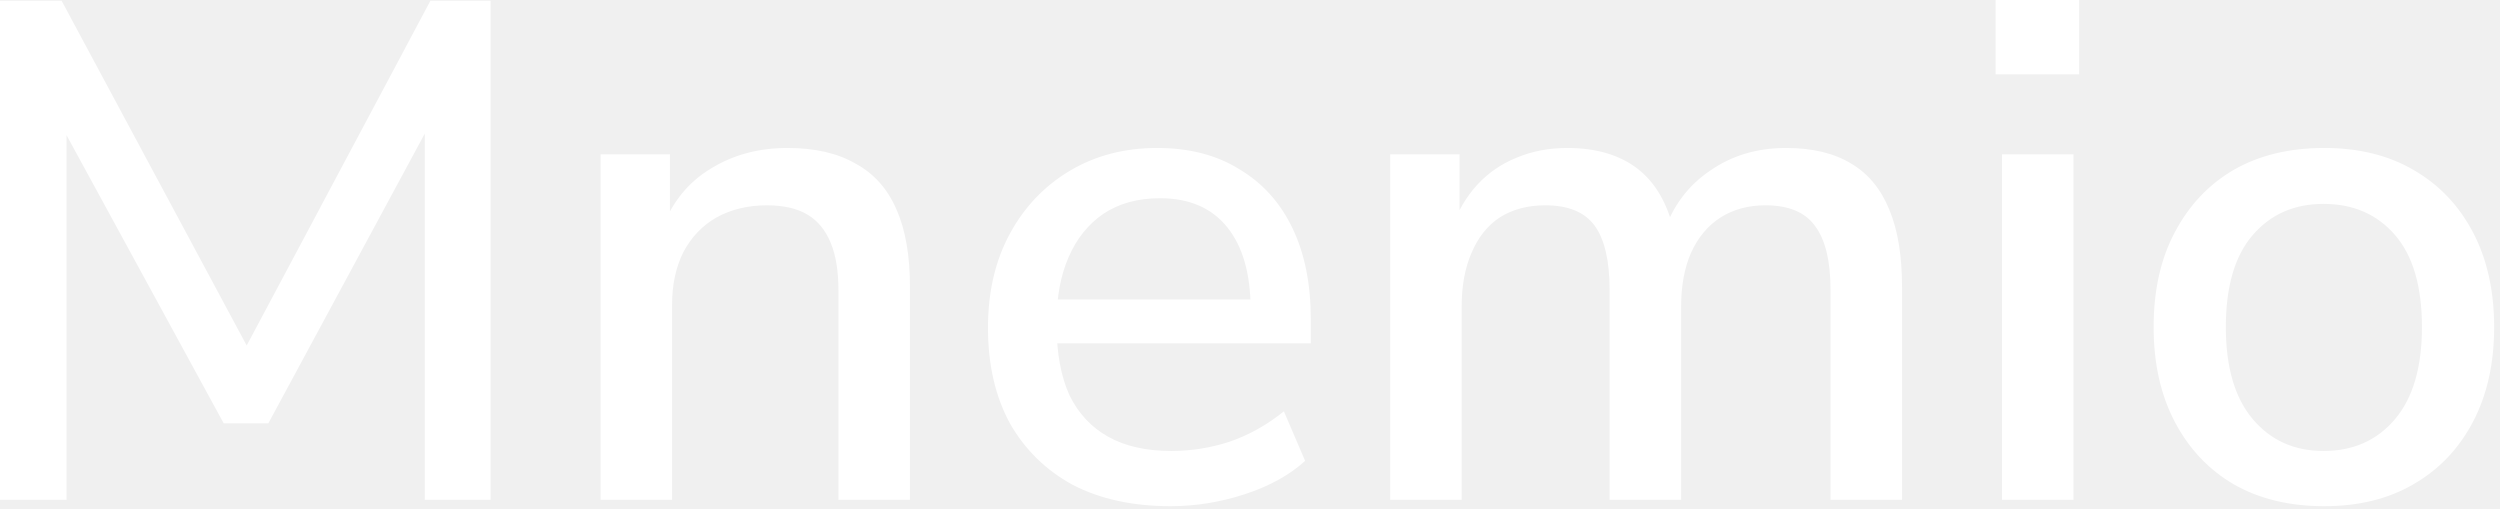
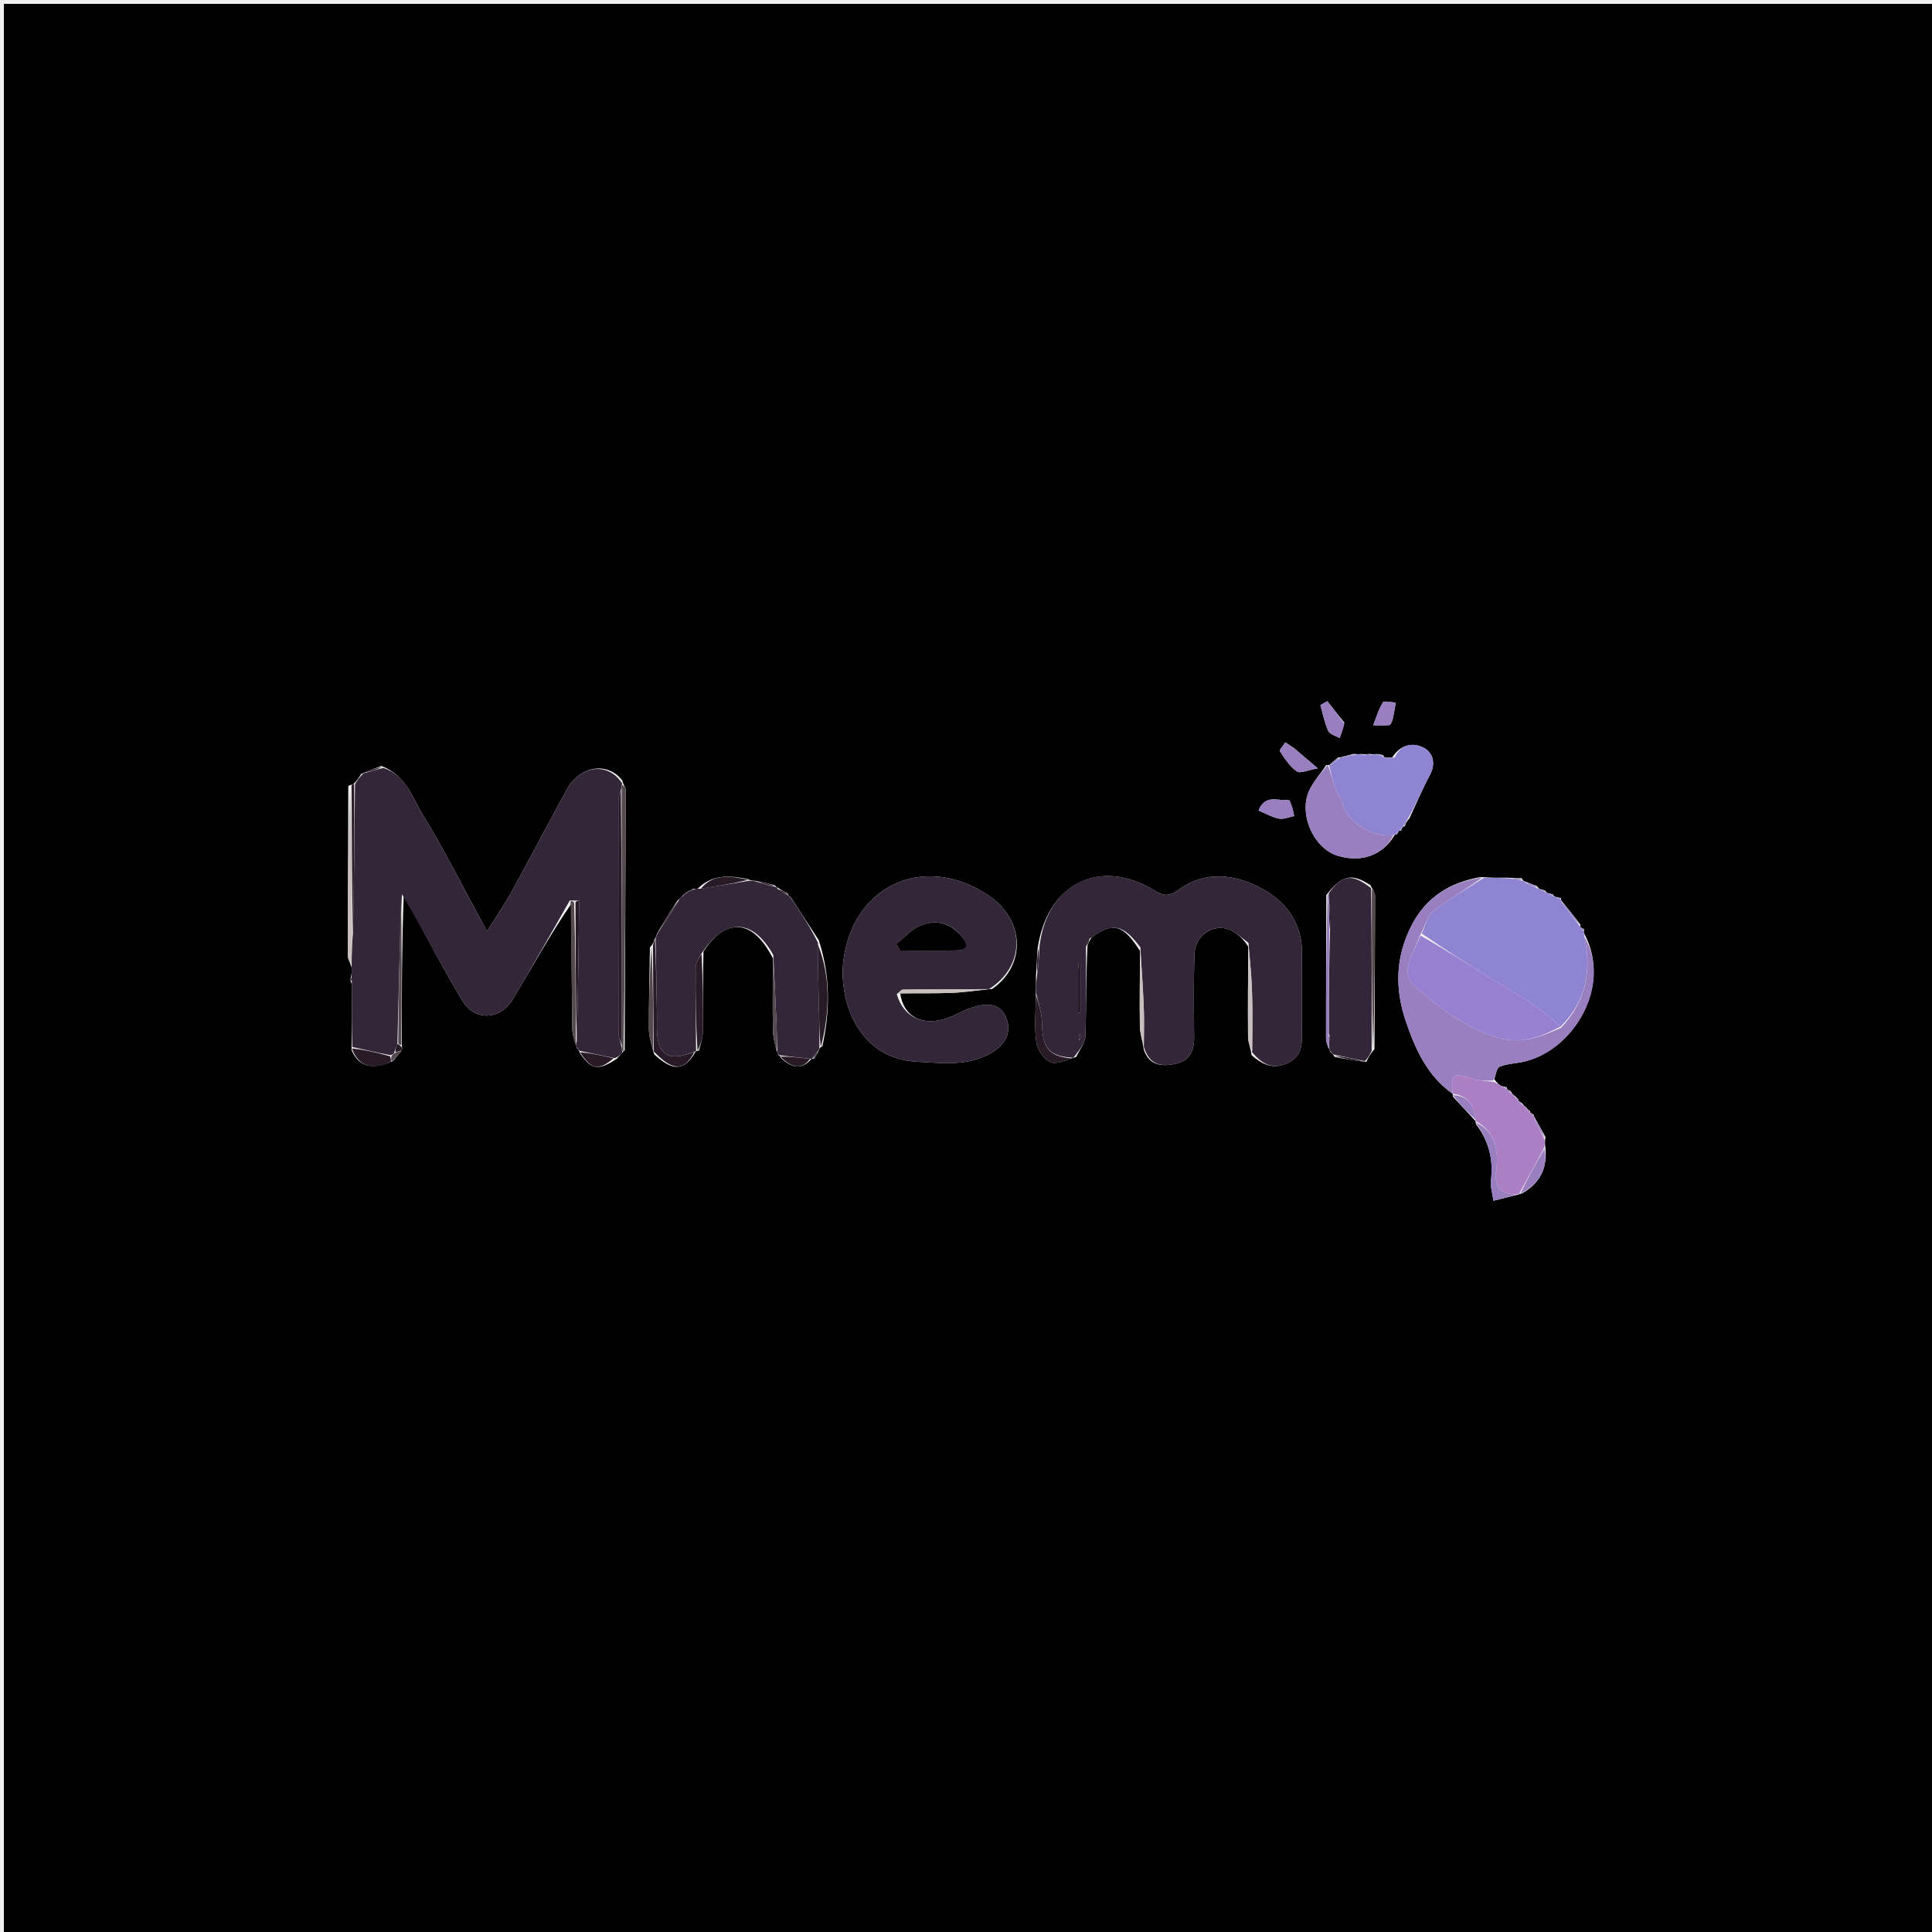
- <svg xmlns="http://www.w3.org/2000/svg" width="113" height="23" viewBox="0 0 113 23" fill="none">
-   <path d="M1.19209e-05 22.592V0.032H2.784L11.648 16.544H10.656L19.456 0.032H22.176V22.592H19.2V4.736H19.904L12.128 19.136H10.112L2.24 4.704H3.008V22.592H1.19209e-05ZM27.146 22.592V6.976H30.282V10.304H29.93C30.4 9.109 31.136 8.213 32.139 7.616C33.141 6.997 34.293 6.688 35.594 6.688C36.832 6.688 37.856 6.923 38.666 7.392C39.498 7.84 40.117 8.533 40.523 9.472C40.928 10.389 41.13 11.552 41.13 12.96V22.592H37.898V13.152C37.898 12.256 37.781 11.531 37.547 10.976C37.312 10.4 36.96 9.973 36.49 9.696C36.021 9.419 35.413 9.28 34.666 9.28C33.813 9.28 33.056 9.461 32.395 9.824C31.755 10.187 31.253 10.709 30.89 11.392C30.549 12.075 30.378 12.864 30.378 13.76V22.592H27.146ZM52.912 22.88C51.205 22.88 49.733 22.56 48.496 21.92C47.28 21.259 46.331 20.331 45.648 19.136C44.987 17.92 44.656 16.48 44.656 14.816C44.656 13.195 44.987 11.776 45.648 10.56C46.309 9.344 47.216 8.395 48.368 7.712C49.52 7.029 50.832 6.688 52.304 6.688C53.755 6.688 54.992 7.008 56.016 7.648C57.061 8.267 57.861 9.152 58.416 10.304C58.971 11.456 59.248 12.832 59.248 14.432V15.52H47.216V13.536H57.072L56.528 13.984C56.528 12.384 56.176 11.147 55.472 10.272C54.768 9.397 53.755 8.96 52.432 8.96C51.429 8.96 50.576 9.195 49.872 9.664C49.189 10.133 48.667 10.784 48.304 11.616C47.941 12.448 47.76 13.419 47.76 14.528V14.72C47.76 15.957 47.952 17.003 48.336 17.856C48.741 18.688 49.328 19.317 50.096 19.744C50.864 20.171 51.813 20.384 52.944 20.384C53.84 20.384 54.715 20.245 55.568 19.968C56.443 19.669 57.264 19.211 58.032 18.592L58.992 20.832C58.288 21.472 57.381 21.973 56.272 22.336C55.163 22.699 54.043 22.88 52.912 22.88ZM62.836 22.592V6.976H65.972V10.304H65.62C65.897 9.536 66.281 8.885 66.772 8.352C67.262 7.819 67.849 7.413 68.531 7.136C69.236 6.837 70.004 6.688 70.835 6.688C72.137 6.688 73.193 6.997 74.004 7.616C74.814 8.235 75.369 9.184 75.668 10.464H75.219C75.625 9.291 76.318 8.373 77.299 7.712C78.281 7.029 79.422 6.688 80.724 6.688C81.918 6.688 82.9 6.923 83.668 7.392C84.436 7.84 85.011 8.533 85.395 9.472C85.779 10.389 85.972 11.552 85.972 12.96V22.592H82.74V13.12C82.74 11.797 82.505 10.827 82.035 10.208C81.588 9.589 80.841 9.28 79.796 9.28C79.028 9.28 78.356 9.461 77.779 9.824C77.204 10.187 76.755 10.72 76.436 11.424C76.137 12.107 75.987 12.917 75.987 13.856V22.592H72.755V13.12C72.755 11.797 72.531 10.827 72.084 10.208C71.635 9.589 70.889 9.28 69.844 9.28C69.054 9.28 68.371 9.461 67.796 9.824C67.241 10.187 66.814 10.72 66.516 11.424C66.217 12.107 66.067 12.917 66.067 13.856V22.592H62.836ZM90.202 3.36V0H93.978V3.36H90.202ZM90.49 22.592V6.976H93.722V22.592H90.49ZM105.056 22.88C103.477 22.88 102.112 22.549 100.96 21.888C99.829 21.227 98.944 20.288 98.303 19.072C97.663 17.856 97.344 16.427 97.344 14.784C97.344 13.12 97.663 11.691 98.303 10.496C98.944 9.28 99.829 8.341 100.96 7.68C102.112 7.019 103.477 6.688 105.056 6.688C106.613 6.688 107.957 7.019 109.088 7.68C110.24 8.341 111.136 9.28 111.776 10.496C112.416 11.712 112.736 13.141 112.736 14.784C112.736 16.427 112.416 17.856 111.776 19.072C111.136 20.288 110.24 21.227 109.088 21.888C107.957 22.549 106.613 22.88 105.056 22.88ZM105.024 20.384C106.368 20.384 107.445 19.904 108.256 18.944C109.066 17.984 109.472 16.597 109.472 14.784C109.472 12.949 109.066 11.563 108.256 10.624C107.445 9.685 106.368 9.216 105.024 9.216C103.701 9.216 102.634 9.685 101.824 10.624C101.013 11.563 100.608 12.949 100.608 14.784C100.608 16.597 101.013 17.984 101.824 18.944C102.634 19.904 103.701 20.384 105.024 20.384Z" fill="white" />
+ <svg xmlns="http://www.w3.org/2000/svg" version="1.1" id="Layer_1" x="0px" y="0px" width="100%" viewBox="0 0 500 500" enable-background="new 0 0 500 500" xml:space="preserve">
+   <path fill="#000000" opacity="1" stroke="none" d=" M294,501   C196,501 98.5,501 1,501   C1,334.333 1,167.667 1,1   C167.667,1 334.333,1 501,1   C501,167.667 501,334.333 501,501   C432.167,501 363.333,501 294,501  M362.012,215.013   C362.012,215.013 362.022,215.077 362.576,214.975   C362.742,214.657 362.907,214.338 363.009,214.013   C363.009,214.013 363.052,214.061 363.6,213.795   C363.765,213.22 363.929,212.646 364.75,211.815   C366.495,208.078 368.084,204.257 370.033,200.629   C371.668,197.585 370.88,194.766 368.394,193.481   C365.783,192.131 362.562,192.539 360.306,196.01   C359.864,196.067 359.423,196.124 358.548,196.044   C358.548,196.044 358.101,195.959 357.962,195.414   C357.637,195.333 357.312,195.252 356.317,195.126   C355.875,195.187 355.432,195.248 354.344,195.12   C353.903,195.177 353.462,195.234 352.354,195.142   C351.904,195.185 351.454,195.229 350.277,195.115   C349.19,195.403 348.102,195.69 346.978,195.969   C346.978,195.969 346.973,196.005 346.324,196.02   C345.531,196.661 344.737,197.301 344.001,197.997   C344.001,197.997 343.947,197.937 343.218,198.007   C341.546,200.601 339.184,202.99 338.346,205.83   C336.528,211.99 340.468,219.738 346.2,221.472   C352.481,223.373 357.906,221.284 361.009,216   C361.009,216 361.026,216.04 361.547,215.914   C361.724,215.616 361.901,215.317 362.012,215.013  M389.957,281.381   C389.653,281.31 389.35,281.24 388.453,281.033   C387.968,280.687 387.483,280.34 386.709,279.273   C387.145,278.171 387.3,276.44 388.072,276.096   C389.798,275.33 391.832,275.261 393.739,274.898   C406.955,272.384 417.456,255.252 409.923,241.472   C409.923,241.472 409.831,241.027 409.958,240.476   C409.649,240.299 409.341,240.121 409.011,240.004   C409.011,240.004 409.055,239.956 408.984,239.239   C407.349,237.136 405.714,235.033 404.002,232.96   C404.002,232.96 404.082,232.965 403.956,232.421   C403.635,232.338 403.314,232.255 402.509,232.08   C402.509,232.08 402.028,231.971 401.914,231.462   C401.614,231.383 401.314,231.304 400.516,231.1   C400.351,231.057 400.186,231.014 399.913,230.464   C399.615,230.379 399.317,230.294 398.528,230.078   C398.362,230.047 398.195,230.015 397.812,229.338   C396.863,228.967 395.914,228.596 394.533,228.078   C394.533,228.078 394.093,227.959 393.837,227.276   C392.899,227.264 391.961,227.253 390.149,227.15   C388.105,227.166 386.061,227.182 383.234,226.971   C375.363,228.355 369.189,232.024 365.366,239.392   C361.116,247.583 360.938,255.899 363.861,264.425   C366.325,271.611 369.395,278.445 375.932,283.066   C375.932,283.066 375.981,283.077 376.002,283.789   C377.952,285.887 379.902,287.986 381.854,290.141   C381.854,290.141 381.911,290.144 381.946,290.873   C385.252,295.203 386.536,300.018 385.854,305.471   C385.64,307.178 386.276,308.991 386.523,310.755   C388.679,310.212 390.834,309.67 393.154,309.1   C393.154,309.1 393.131,308.935 393.819,308.901   C398.472,306.303 400.659,302.429 399.875,296.358   C399.836,295.894 399.798,295.429 399.971,294.259   C399.004,292.491 398.036,290.723 397.028,288.98   C397.028,288.98 397.048,288.937 396.903,288.456   C396.621,288.299 396.338,288.143 396.055,287.944   C396.055,287.944 396.012,287.943 395.897,287.456   C395.617,287.298 395.337,287.141 394.889,286.483   C394.597,286.305 394.304,286.127 393.893,285.462   C393.612,285.306 393.33,285.15 393.049,284.949   C393.049,284.949 393.004,284.95 392.886,284.464   C392.695,284.15 392.414,283.994 391.892,283.505   C391.619,283.305 391.345,283.106 390.965,282.392   C390.67,282.224 390.376,282.055 390.06,281.997   C390.06,281.997 390.099,281.888 389.957,281.381  M177.384,231.122   C177.107,231.307 176.896,231.55 176.385,232.105   C176.156,232.299 175.961,232.524 175.251,233.169   C173.535,235.79 171.82,238.411 170.032,241.67   C169.913,242.08 169.794,242.49 169.31,243.249   C169.202,243.735 169.094,244.221 168.204,245.179   C168.095,252.222 167.899,259.266 167.932,266.309   C167.941,268.321 168.616,270.331 169.298,272.863   C174.211,277.403 177.175,277.199 180.109,272.048   C180.109,272.048 180.14,272.114 180.9,271.866   C181.243,270.329 181.86,268.795 181.881,267.254   C181.973,260.476 181.892,253.694 182.062,246.238   C187.907,237.38 194.812,237.723 200.032,248.049   C200.019,254.202 199.918,260.358 200.038,266.508   C200.08,268.674 200.661,270.83 201.42,273.039   C201.42,273.039 201.843,273.102 202.074,273.787   C204.651,276.176 207.275,277.208 210.026,274.015   C210.026,274.015 210.053,274.063 210.695,273.96   C211.16,273.319 211.625,272.678 212.035,271.554   C212.035,271.554 212.064,271.068 212.826,270.821   C214.768,261.808 215.006,252.858 211.89,243.292   C209.626,239.846 207.363,236.401 204.875,232.531   C204.684,232.259 204.431,232.071 204.157,231.837   C204.157,231.837 204.073,231.726 203.8,231.201   C202.96,230.744 202.119,230.287 201.118,229.636   C201.118,229.636 200.868,229.607 200.515,229.083   C199.011,228.702 197.507,228.322 195.343,227.941   C194.904,227.932 194.464,227.923 193.372,227.45   C188.91,226.658 184.493,226.086 180.502,230.031   C180.335,230.027 180.168,230.022 179.425,229.978   C178.947,230.235 178.468,230.493 177.852,230.811   C177.852,230.811 177.842,230.961 177.384,231.122  M104.098,271.494   C104.098,271.494 104.027,271.044 103.946,270.104   C103.979,257.082 104.012,244.061 104.498,231.548   C109.546,240.76 114.305,250.148 119.753,259.117   C122.926,264.339 129.497,263.952 132.686,258.668   C137.785,250.222 142.559,241.581 147.85,233.894   C147.922,244.673 147.957,255.451 148.105,266.228   C148.126,267.767 148.692,269.297 149.306,271.255   C149.555,271.495 149.805,271.734 150.166,272.693   C153.095,276.875 154.869,277.158 159.614,274.015   C160.089,273.492 160.563,272.968 161.671,271.783   C161.772,249.307 161.881,226.83 161.936,204.354   C161.938,203.817 161.345,203.278 161.05,201.987   C157.253,197.052 150.091,198.125 146.706,204.279   C141.878,213.055 137.257,221.945 132.429,230.721   C130.615,234.019 128.469,237.134 126.048,241.017   C120.164,230.216 115.198,220.316 109.452,210.893   C106.732,206.432 105.123,200.642 98.714,198.238   C97.116,198.804 95.517,199.371 93.438,200.329   C92.919,201.199 92.4,202.068 91.404,202.962   C91.404,202.962 90.934,203.045 90.134,203.395   C90.087,218.082 90.025,232.769 90.036,247.456   C90.036,248.26 90.643,249.064 91.047,250.644   C91.028,251.424 91.008,252.203 90.759,253.198   C90.607,253.52 90.696,253.775 91.086,254.901   C91.12,260.253 91.153,265.604 90.975,271.723   C92.767,276.005 96.136,277.023 101.707,274.584   C102.486,273.705 103.264,272.825 104.098,271.494  M353.603,274.792   C354.066,273.84 354.53,272.889 355.713,271.487   C355.776,258.274 355.853,245.061 355.864,231.849   C355.864,231.117 355.314,230.385 354.648,229.067   C349.825,225.922 347.341,226.403 343.243,231.647   C343.209,244.016 343.156,256.385 343.175,268.754   C343.176,269.769 343.665,270.784 344.293,272.213   C344.576,272.45 344.858,272.686 345.437,273.538   C347.957,274.031 350.476,274.524 353.603,274.792  M232.97,257.024   C237.402,257.015 241.839,257.13 246.264,256.955   C249.549,256.826 252.819,256.321 256.777,255.943   C265.594,249.847 265.212,238.138 255.993,231.848   C239.625,220.682 220.892,228.781 218.301,248.403   C216.973,258.465 221.736,273.932 237.217,274.765   C243.647,275.11 250.148,276.027 256.223,272.684   C259.866,270.678 261.864,267.573 260.555,263.75   C259.034,259.309 255.04,259.582 251.312,260.825   C249.122,261.555 247.126,262.874 244.93,263.575   C238.616,265.59 233.81,263.165 232.97,257.024  M282.568,242.526   C288.081,238.639 290.626,239.18 295.035,246.104   C295.006,252.601 294.902,259.1 294.997,265.595   C295.024,267.405 295.64,269.205 296.035,271.722   C297.443,275.795 300.663,276.036 304.118,275.342   C307.8,274.602 309.069,272.016 309.035,268.432   C308.968,261.317 308.895,254.196 309.106,247.086   C309.269,241.589 314.828,238.419 319.21,241.131   C320.584,241.982 321.818,243.061 323.035,244.965   C323.005,252.782 322.923,260.599 322.993,268.415   C323.005,269.766 323.66,271.112 323.905,273.102   C326.65,275.449 329.413,276.913 333.236,275.109   C337.134,273.271 336.96,270.055 336.95,266.692   C336.93,260.028 336.921,253.364 336.959,246.7   C337.003,238.868 332.79,233.272 326.454,229.896   C319.596,226.243 312.002,225.225 305.045,230.252   C302.822,231.858 301.353,232.046 298.899,230.532   C284.739,221.794 270.93,228.564 268.51,245.609   C268.385,247.75 268.26,249.89 268.094,252.853   C268.114,254.223 268.134,255.593 268.059,257.897   C268.051,261.866 267.647,265.892 268.204,269.78   C268.478,271.692 270.181,274.128 271.881,274.892   C273.417,275.582 275.83,274.318 278.517,273.543   C279.347,271.743 280.829,269.966 280.895,268.139   C281.176,260.439 281.034,252.724 281.458,244.624   C281.672,244.103 281.886,243.582 282.568,242.526  M333.364,207.04   C330.817,207.398 327.531,205.365 325.703,209.756   C327.563,210.53 329.218,211.513 330.998,211.858   C332.221,212.095 333.616,211.446 334.934,211.193   C334.668,209.812 334.402,208.432 333.364,207.04  M334.924,193.632   C334.165,193.131 333.407,192.631 332.648,192.13   C332.143,192.917 331.024,194.111 331.232,194.425   C332.494,196.326 333.811,198.384 335.628,199.641   C336.524,200.261 338.53,199.278 341.054,198.846   C338.474,196.672 336.97,195.405 334.924,193.632  M347.907,187.024   C346.439,185.173 344.971,183.321 343.503,181.47   C342.908,181.806 342.312,182.142 341.717,182.478   C342.361,184.721 342.791,187.063 343.751,189.161   C344.155,190.045 345.678,190.418 346.693,191.022   C347.095,189.96 347.496,188.897 347.907,187.024  M359.902,187.408   C360.087,186.968 360.346,186.543 360.443,186.084   C360.743,184.674 360.981,183.251 361.242,181.833   C360.085,181.788 358.207,181.291 357.901,181.779   C356.779,183.566 356.182,185.682 355.387,187.673   C356.736,187.786 358.084,187.899 359.902,187.408  z" />
+   <path fill="#332638" opacity="1" stroke="none" d=" M99.203,198.731   C105.123,200.642 106.732,206.432 109.452,210.893   C115.198,220.316 120.164,230.216 126.048,241.017   C128.469,237.134 130.615,234.019 132.429,230.721   C137.257,221.945 141.878,213.055 146.706,204.279   C150.091,198.125 157.253,197.052 160.99,202.708   C160.909,203.659 160.887,203.89 160.67,204.47   C160.324,205.631 160.041,206.442 160.04,207.253   C160.013,227.189 160,247.126 160.051,267.062   C160.054,268.336 160.595,269.609 160.917,271.273   C160.978,271.924 161.008,272.184 161.038,272.444   C160.563,272.968 160.089,273.492 159.071,273.857   C155.703,273.124 152.878,272.549 150.054,271.973   C149.805,271.734 149.555,271.495 149.152,270.827   C148.999,270.398 149.032,269.966 149.247,269.617   C149.612,257.209 149.763,245.15 149.874,233.091   C149.874,233.087 149.266,233.078 148.574,233.06   C147.961,233.04 147.716,233.031 147.471,233.022   C142.559,241.581 137.785,250.222 132.686,258.668   C129.497,263.952 122.926,264.339 119.753,259.117   C114.305,250.148 109.546,240.76 104.019,231.403   C103.377,244.149 103.215,257.04 102.841,270.197   C102.439,271.112 102.248,271.759 101.969,272.536   C101.742,272.821 101.578,272.943 101.014,273.073   C97.489,272.394 94.338,271.675 91.187,270.956   C91.153,265.604 91.12,260.253 91.048,254.187   C91.01,253.473 90.989,252.983 90.989,252.983   C91.008,252.203 91.028,251.424 91.004,249.818   C91.021,246.654 91.081,244.315 91.33,241.612   C91.639,228.479 91.76,215.708 91.88,202.938   C92.4,202.068 92.919,201.199 94.072,200.139   C96.205,199.543 97.704,199.137 99.203,198.731  z" />
+   <path fill="#332638" opacity="1" stroke="none" d=" M268.154,256.964   C268.134,255.593 268.114,254.223 268.414,252.264   C268.826,249.452 268.919,247.227 269.012,245.003   C270.93,228.564 284.739,221.794 298.899,230.532   C301.353,232.046 302.822,231.858 305.045,230.252   C312.002,225.225 319.596,226.243 326.454,229.896   C332.79,233.272 337.003,238.868 336.959,246.7   C336.921,253.364 336.93,260.028 336.95,266.692   C336.96,270.055 337.134,273.271 333.236,275.109   C329.413,276.913 326.65,275.449 324.033,272.287   C324.122,266.357 324.186,261.238 324.007,256.127   C323.866,252.091 323.425,248.065 323.117,244.035   C321.818,243.061 320.584,241.982 319.21,241.131   C314.828,238.419 309.269,241.589 309.106,247.086   C308.895,254.196 308.968,261.317 309.035,268.432   C309.069,272.016 307.8,274.602 304.118,275.342   C300.663,276.036 297.443,275.795 296.036,270.897   C296.034,266.948 296.135,263.82 296.007,260.702   C295.794,255.53 295.435,250.364 295.138,245.195   C290.626,239.18 288.081,238.639 282.088,242.851   C281.421,243.789 281.234,244.402 281.046,245.015   C281.034,252.724 281.176,260.439 280.895,268.139   C280.829,269.966 279.347,271.743 277.798,273.739   C271.367,273.423 269.75,271.171 269.662,264.666   C269.627,262.092 268.684,259.531 268.154,256.964  M279.003,251.38   C279.003,254.952 279.003,258.523 279.003,262.095   C279.208,262.086 279.414,262.078 279.619,262.069   C279.619,257.786 279.619,253.503 279.619,249.22   C279.476,249.223 279.332,249.225 279.188,249.228   C279.129,249.707 279.069,250.187 279.003,251.38  M279.194,269.234   C279.435,268.875 279.723,268.536 279.887,268.145   C279.928,268.046 279.575,267.782 279.403,267.594   C279.296,268.017 279.189,268.441 279.194,269.234  z" />
+   <path fill="#332638" opacity="1" stroke="none" d=" M232.073,257.279   C233.81,263.165 238.616,265.59 244.93,263.575   C247.126,262.874 249.122,261.555 251.312,260.825   C255.04,259.582 259.034,259.309 260.555,263.75   C261.864,267.573 259.866,270.678 256.223,272.684   C250.148,276.027 243.647,275.11 237.217,274.765   C221.736,273.932 216.973,258.465 218.301,248.403   C220.892,228.781 239.625,220.682 255.993,231.848   C265.212,238.138 265.594,249.847 255.962,255.98   C248.004,256.031 240.861,256.016 233.719,256.109   C233.166,256.116 232.621,256.871 232.073,257.279  M248.823,242.391   C246.018,238.696 242.186,237.923 238.205,239.555   C235.864,240.514 234.014,242.671 231.943,244.289   C232.26,244.86 232.578,245.431 232.896,246.002   C237.831,246.002 242.768,246.074 247.7,245.968   C249.747,245.924 251.06,245.125 248.823,242.391  z" />
+   <path fill="#332638" opacity="1" stroke="none" d=" M212.064,271.068   C212.064,271.068 212.035,271.554 211.783,271.918   C211.038,272.876 210.546,273.47 210.053,274.063   C210.053,274.063 210.026,274.015 209.615,274.009   C206.75,273.703 204.296,273.403 201.843,273.102   C201.843,273.102 201.42,273.039 201.244,272.547   C201.047,269.924 201.086,267.79 200.996,265.661   C200.736,259.485 200.424,253.311 200.132,247.137   C194.812,237.723 187.907,237.38 181.675,246.571   C180.853,248.013 180.051,249.12 180.042,250.234   C179.979,257.527 180.087,264.821 180.14,272.114   C180.14,272.114 180.109,272.048 179.745,272.134   C173.402,274.751 170.465,273.305 170.076,267.585   C169.963,265.931 170.054,264.265 170.025,262.605   C169.914,256.037 169.793,249.469 169.675,242.901   C169.794,242.49 169.913,242.08 170.386,241.241   C172.428,238.135 174.116,235.457 175.803,232.78   C175.961,232.524 176.156,232.299 176.769,231.852   C177.395,231.4 177.625,231.188 177.842,230.961   C177.842,230.961 177.852,230.811 178.188,230.74   C179.016,230.453 179.508,230.235 180,230.018   C180.168,230.022 180.335,230.027 181.151,230.011   C185.874,229.299 189.949,228.607 194.024,227.914   C194.464,227.923 194.904,227.932 195.898,228.212   C197.924,228.858 199.396,229.233 200.868,229.607   C200.868,229.607 201.118,229.636 201.26,230.054   C202.292,230.89 203.182,231.308 204.073,231.726   C204.073,231.726 204.157,231.837 204.282,232.084   C204.611,232.569 204.841,232.778 205.099,232.955   C207.363,236.401 209.626,239.846 211.684,243.985   C211.643,250.406 211.828,256.133 211.966,261.862   C212.04,264.929 212.034,267.999 212.064,271.068  z" />
+   <path fill="#8F84D1" opacity="1" stroke="none" d=" M384.017,227.199   C386.061,227.182 388.105,227.166 390.867,227.349   C392.421,227.685 393.257,227.822 394.093,227.959   C394.093,227.959 394.533,228.078 394.894,228.432   C396.179,229.185 397.104,229.584 398.029,229.984   C398.195,230.015 398.362,230.047 398.924,230.292   C399.53,230.695 399.764,230.851 400.02,230.971   C400.186,231.014 400.351,231.057 400.917,231.31   C401.53,231.709 401.767,231.86 402.028,231.971   C402.028,231.971 402.509,232.08 402.916,232.28   C403.552,232.679 403.805,232.841 404.082,232.965   C404.082,232.965 404.002,232.96 404.051,233.302   C405.751,235.748 407.403,237.852 409.055,239.956   C409.055,239.956 409.011,240.004 409.131,240.171   C409.421,240.587 409.614,240.817 409.831,241.027   C409.831,241.027 409.923,241.472 409.966,242.128   C412.119,251.59 410.228,259.361 403.87,265.696   C401.582,263.672 399.526,261.803 397.236,260.285   C393.4,257.742 389.403,255.442 385.496,253.003   C379.637,249.344 373.797,245.652 367.961,241.598   C368.923,239.376 369.419,236.934 370.91,235.799   C375.058,232.642 379.619,230.027 384.017,227.199  z" />
+   <path fill="#997EC0" opacity="1" stroke="none" d=" M403.997,266.008   C410.228,259.361 412.119,251.59 410.016,242.35   C417.456,255.252 406.955,272.384 393.739,274.898   C391.832,275.261 389.798,275.33 388.072,276.096   C387.3,276.44 387.145,278.171 386.438,279.64   C384.398,279.727 382.556,279.674 380.877,279.122   C376.091,277.549 375.494,277.955 375.918,283.018   C369.395,278.445 366.325,271.611 363.861,264.425   C360.938,255.899 361.116,247.583 365.366,239.392   C369.189,232.024 375.363,228.355 383.625,227.085   C379.619,230.027 375.058,232.642 370.91,235.799   C369.419,236.934 368.923,239.376 367.649,241.756   C366.281,245.025 364.943,247.695 364.319,250.523   C364.031,251.828 364.686,253.957 365.685,254.831   C372.286,260.605 379.063,266.067 387.8,268.593   C393.783,270.322 398.827,268.272 403.997,266.008  z" />
+   <path fill="#332638" opacity="1" stroke="none" d=" M354.993,271.938   C354.53,272.889 354.066,273.84 353.176,274.627   C350.212,273.949 347.676,273.436 345.14,272.923   C344.858,272.686 344.576,272.45 344.065,271.654   C343.894,270.396 343.952,269.697 344.076,268.878   C344.235,268.49 344.191,268.238 343.917,267.54   C343.888,258.384 343.951,249.689 344.213,240.67   C344.279,237.9 344.147,235.454 343.93,232.704   C343.865,231.983 343.886,231.565 343.907,231.147   C347.341,226.403 349.825,225.922 354.839,229.859   C355.018,244.413 355.005,258.175 354.993,271.938  z" />
+   <path fill="#8F84D1" opacity="1" stroke="none" d=" M358.101,195.959   C358.101,195.959 358.548,196.044 358.959,196.234   C359.906,196.282 360.442,196.14 360.977,195.997   C362.562,192.539 365.783,192.131 368.394,193.481   C370.88,194.766 371.668,197.585 370.033,200.629   C368.084,204.257 366.495,208.078 364.212,212.139   C363.467,212.995 363.259,213.528 363.052,214.061   C363.052,214.061 363.009,214.013 362.838,214.164   C362.452,214.569 362.237,214.823 362.022,215.078   C362.022,215.077 362.012,215.013 361.841,215.155   C361.413,215.509 361.198,215.756 361.026,216.04   C361.026,216.04 361.009,216 360.655,216.074   C355.442,217.073 348.491,212.582 347.476,208.046   C347.167,206.669 346.068,205.487 345.607,204.123   C344.924,202.105 344.488,200.003 343.947,197.937   C343.947,197.937 344.001,197.997 344.307,197.962   C345.4,197.286 346.186,196.646 346.973,196.005   C346.973,196.005 346.978,195.969 347.341,195.991   C348.803,195.766 349.903,195.519 351.004,195.272   C351.454,195.229 351.904,195.185 352.869,195.334   C353.919,195.454 354.454,195.381 354.99,195.309   C355.432,195.248 355.875,195.187 356.823,195.3   C357.563,195.674 357.821,195.835 358.101,195.959  z" />
+   <path fill="#AC7FC4" opacity="1" stroke="none" d=" M375.925,283.042   C375.494,277.955 376.091,277.549 380.877,279.122   C382.556,279.674 384.398,279.727 386.582,280.001   C387.483,280.34 387.968,280.687 388.911,281.241   C389.589,281.635 389.832,281.781 390.099,281.888   C390.099,281.888 390.06,281.997 390.211,282.136   C390.567,282.521 390.803,282.732 391.071,282.907   C391.345,283.106 391.619,283.305 392.099,283.938   C392.504,284.606 392.737,284.799 393.004,284.95   C393.004,284.95 393.049,284.949 393.18,285.158   C393.51,285.603 393.744,285.797 394.012,285.95   C394.304,286.127 394.597,286.305 395.102,286.921   C395.513,287.594 395.746,287.789 396.012,287.943   C396.012,287.943 396.055,287.944 396.191,288.153   C396.531,288.598 396.772,288.79 397.048,288.937   C397.048,288.937 397.028,288.98 397.054,289.332   C397.974,291.444 398.867,293.204 399.76,294.965   C399.798,295.429 399.836,295.894 399.672,296.948   C397.356,301.336 395.244,305.136 393.131,308.935   C393.131,308.935 393.154,309.1 392.671,309.09   C387.58,309.153 386.764,306.485 387.256,302.571   C388.01,296.568 386.066,292.261 381.911,290.144   C381.911,290.144 381.854,290.141 381.86,289.744   C381.404,285.848 379.736,283.483 375.981,283.077   C375.981,283.077 375.932,283.066 375.925,283.042  z" />
+   <path fill="#997EC0" opacity="1" stroke="none" d=" M343.583,197.972   C344.488,200.003 344.924,202.105 345.607,204.123   C346.068,205.487 347.167,206.669 347.476,208.046   C348.491,212.582 355.442,217.073 360.668,216.094   C357.906,221.284 352.481,223.373 346.2,221.472   C340.468,219.738 336.528,211.99 338.346,205.83   C339.184,202.99 341.546,200.601 343.583,197.972  z" />
+   <path fill="#564A51" opacity="1" stroke="none" d=" M160.866,204.12   C160.887,203.89 160.909,203.659 160.98,203.084   C161.345,203.278 161.938,203.817 161.936,204.354   C161.881,226.83 161.772,249.307 161.354,272.114   C161.008,272.184 160.978,271.924 160.964,270.817   C160.941,248.02 160.903,226.07 160.866,204.12  z" />
+   <path fill="#281B27" opacity="1" stroke="none" d=" M169.492,243.075   C169.793,249.469 169.914,256.037 170.025,262.605   C170.054,264.265 169.963,265.931 170.076,267.585   C170.465,273.305 173.402,274.751 179.744,272.17   C177.175,277.199 174.211,277.403 169.203,272.113   C169.067,262.477 169.027,253.592 168.986,244.707   C169.094,244.221 169.202,243.735 169.492,243.075  z" />
+   <path fill="#281B27" opacity="1" stroke="none" d=" M212.445,270.945   C212.034,267.999 212.04,264.929 211.966,261.862   C211.828,256.133 211.643,250.406 211.65,244.357   C215.006,252.858 214.768,261.808 212.445,270.945  z" />
+   <path fill="#281B27" opacity="1" stroke="none" d=" M180.52,271.99   C180.087,264.821 179.979,257.527 180.042,250.234   C180.051,249.12 180.853,248.013 181.58,246.909   C181.892,253.694 181.973,260.476 181.881,267.254   C181.86,268.795 181.243,270.329 180.52,271.99  z" />
+   <path fill="#997EC0" opacity="1" stroke="none" d=" M381.928,290.509   C386.066,292.261 388.01,296.568 387.256,302.571   C386.764,306.485 387.58,309.153 392.589,309.104   C390.834,309.67 388.679,310.212 386.523,310.755   C386.276,308.991 385.64,307.178 385.854,305.471   C386.536,300.018 385.252,295.203 381.928,290.509  z" />
+   <path fill="#281B27" opacity="1" stroke="none" d=" M268.106,257.431   C268.684,259.531 269.627,262.092 269.662,264.666   C269.75,271.171 271.367,273.423 277.468,273.925   C275.83,274.318 273.417,275.582 271.881,274.892   C270.181,274.128 268.478,271.692 268.204,269.78   C267.647,265.892 268.051,261.866 268.106,257.431  z" />
+   <path fill="#C9BFBE" opacity="1" stroke="none" d=" M91.14,241.976   C91.081,244.315 91.021,246.654 90.965,249.43   C90.643,249.064 90.036,248.26 90.036,247.456   C90.025,232.769 90.087,218.082 90.58,203.683   C91.065,216.64 91.103,229.308 91.14,241.976  z" />
+   <path fill="#997EC0" opacity="1" stroke="none" d=" M333.75,207.046   C334.402,208.432 334.668,209.812 334.934,211.193   C333.616,211.446 332.221,212.095 330.998,211.858   C329.218,211.513 327.563,210.53 325.703,209.756   C327.531,205.365 330.817,207.398 333.75,207.046  z" />
+   <path fill="#564A51" opacity="1" stroke="none" d=" M355.353,271.712   C355.005,258.175 355.018,244.413 355.025,230.152   C355.314,230.385 355.864,231.117 355.864,231.849   C355.853,245.061 355.776,258.274 355.353,271.712  z" />
+   <path fill="#281B27" opacity="1" stroke="none" d=" M91.33,241.612   C91.103,229.308 91.065,216.64 90.981,203.508   C90.934,203.045 91.404,202.962 91.642,202.95   C91.76,215.708 91.639,228.479 91.33,241.612  z" />
+   <path fill="#564A51" opacity="1" stroke="none" d=" M103.052,269.931   C103.215,257.04 103.377,244.149 103.792,231.149   C104.012,244.061 103.979,257.082 103.785,270.425   C103.395,270.502 103.204,270.23 103.052,269.931  z" />
+   <path fill="#997EC0" opacity="1" stroke="none" d=" M344.014,240.993   C343.951,249.689 343.888,258.384 343.866,267.789   C343.941,268.666 343.975,268.832 344.009,268.998   C343.952,269.697 343.894,270.396 343.882,271.447   C343.665,270.784 343.176,269.769 343.175,268.754   C343.156,256.385 343.209,244.016 343.575,231.397   C343.886,231.565 343.865,231.983 343.86,233.143   C343.921,236.255 343.968,238.624 344.014,240.993  z" />
+   <path fill="#997EC0" opacity="1" stroke="none" d=" M335.195,193.885   C336.97,195.405 338.474,196.672 341.054,198.846   C338.53,199.278 336.524,200.261 335.628,199.641   C333.811,198.384 332.494,196.326 331.232,194.425   C331.024,194.111 332.143,192.917 332.648,192.13   C333.407,192.631 334.165,193.131 335.195,193.885  z" />
+   <path fill="#997EC0" opacity="1" stroke="none" d=" M347.903,187.429   C347.496,188.897 347.095,189.96 346.693,191.022   C345.678,190.418 344.155,190.045 343.751,189.161   C342.791,187.063 342.361,184.721 341.717,182.478   C342.312,182.142 342.908,181.806 343.503,181.47   C344.971,183.321 346.439,185.173 347.903,187.429  z" />
+   <path fill="#564A51" opacity="1" stroke="none" d=" M147.661,233.458   C147.716,233.031 147.961,233.04 148.571,233.522   C148.967,245.985 149,257.975 149.032,269.966   C149.032,269.966 148.999,270.398 149.003,270.614   C148.692,269.297 148.126,267.767 148.105,266.228   C147.957,255.451 147.922,244.673 147.661,233.458  z" />
+   <path fill="#997EC0" opacity="1" stroke="none" d=" M359.667,187.71   C358.084,187.899 356.736,187.786 355.387,187.673   C356.182,185.682 356.779,183.566 357.901,181.779   C358.207,181.291 360.085,181.788 361.242,181.833   C360.981,183.251 360.743,184.674 360.443,186.084   C360.346,186.543 360.087,186.968 359.667,187.71  z" />
+   <path fill="#997EC0" opacity="1" stroke="none" d=" M393.475,308.918   C395.244,305.136 397.356,301.336 399.706,297.296   C400.659,302.429 398.472,306.303 393.475,308.918  z" />
+   <path fill="#C9BFBE" opacity="1" stroke="none" d=" M323.076,244.5   C323.425,248.065 323.866,252.091 324.007,256.127   C324.186,261.238 324.122,266.357 324.09,271.966   C323.66,271.112 323.005,269.766 322.993,268.415   C322.923,260.599 323.005,252.782 323.076,244.5  z" />
+   <path fill="#564A51" opacity="1" stroke="none" d=" M168.595,244.943   C169.027,253.592 169.067,262.477 169.047,271.852   C168.616,270.331 167.941,268.321 167.932,266.309   C167.899,259.266 168.095,252.222 168.595,244.943  z" />
+   <path fill="#564A51" opacity="1" stroke="none" d=" M200.082,247.593   C200.424,253.311 200.736,259.485 200.996,265.661   C201.086,267.79 201.047,269.924 201.032,272.523   C200.661,270.83 200.08,268.674 200.038,266.508   C199.918,260.358 200.019,254.202 200.082,247.593  z" />
+   <path fill="#281B27" opacity="1" stroke="none" d=" M91.081,271.34   C94.338,271.675 97.489,272.394 100.937,273.363   C101.21,274.009 101.186,274.405 101.161,274.802   C96.136,277.023 92.767,276.005 91.081,271.34  z" />
+   <path fill="#C9BFBE" opacity="1" stroke="none" d=" M295.086,245.65   C295.435,250.364 295.794,255.53 296.007,260.702   C296.135,263.82 296.034,266.948 296.011,270.541   C295.64,269.205 295.024,267.405 294.997,265.595   C294.902,259.1 295.006,252.601 295.086,245.65  z" />
+   <path fill="#C9BFBE" opacity="1" stroke="none" d=" M232.521,257.151   C232.621,256.871 233.166,256.116 233.719,256.109   C240.861,256.016 248.004,256.031 255.621,256.001   C252.819,256.321 249.549,256.826 246.264,256.955   C241.839,257.13 237.402,257.015 232.521,257.151  z" />
+   <path fill="#281B27" opacity="1" stroke="none" d=" M193.698,227.682   C189.949,228.607 185.874,229.299 181.401,229.998   C184.493,226.086 188.91,226.658 193.698,227.682  z" />
+   <path fill="#281B27" opacity="1" stroke="none" d=" M150.11,272.333   C152.878,272.549 155.703,273.124 158.784,273.906   C154.869,277.158 153.095,276.875 150.11,272.333  z" />
+   <path fill="#997EC0" opacity="1" stroke="none" d=" M375.991,283.433   C379.736,283.483 381.404,285.848 381.859,289.715   C379.902,287.986 377.952,285.887 375.991,283.433  z" />
+   <path fill="#281B27" opacity="1" stroke="none" d=" M175.527,232.975   C174.116,235.457 172.428,238.135 170.423,240.922   C171.82,238.411 173.535,235.79 175.527,232.975  z" />
+   <path fill="#281B27" opacity="1" stroke="none" d=" M345.289,273.23   C347.676,273.436 350.212,273.949 352.872,274.739   C350.476,274.524 347.957,274.031 345.289,273.23  z" />
+   <path fill="#281B27" opacity="1" stroke="none" d=" M201.958,273.444   C204.296,273.403 206.75,273.703 209.623,274.031   C207.275,277.208 204.651,276.176 201.958,273.444  z" />
+   <path fill="#997EC0" opacity="1" stroke="none" d=" M409.019,239.597   C407.403,237.852 405.751,235.748 404.089,233.287   C405.714,235.033 407.349,237.136 409.019,239.597  z" />
+   <path fill="#281B27" opacity="1" stroke="none" d=" M268.761,245.306   C268.919,247.227 268.826,249.452 268.434,251.854   C268.26,249.89 268.385,247.75 268.761,245.306  z" />
+   <path fill="#997EC0" opacity="1" stroke="none" d=" M399.866,294.612   C398.867,293.204 397.974,291.444 397.075,289.319   C398.036,290.723 399.004,292.491 399.866,294.612  z" />
+   <path fill="#281B27" opacity="1" stroke="none" d=" M98.958,198.484   C97.704,199.137 96.205,199.543 94.312,199.943   C95.517,199.371 97.116,198.804 98.958,198.484  z" />
+   <path fill="#281B27" opacity="1" stroke="none" d=" M200.691,229.345   C199.396,229.233 197.924,228.858 196.228,228.212   C197.507,228.322 199.011,228.702 200.691,229.345  z" />
+   <path fill="#564A51" opacity="1" stroke="none" d=" M101.434,274.693   C101.186,274.405 101.21,274.009 101.312,273.322   C101.578,272.943 101.742,272.821 102.289,272.407   C103.146,272.08 103.594,272.013 104.042,271.946   C103.264,272.825 102.486,273.705 101.434,274.693  z" />
+   <path fill="#997EC0" opacity="1" stroke="none" d=" M346.648,196.012   C346.186,196.646 345.4,197.286 344.279,197.935   C344.737,197.301 345.531,196.661 346.648,196.012  z" />
+   <path fill="#281B27" opacity="1" stroke="none" d=" M203.936,231.464   C203.182,231.308 202.292,230.89 201.34,230.151   C202.119,230.287 202.96,230.744 203.936,231.464  z" />
+   <path fill="#997EC0" opacity="1" stroke="none" d=" M397.921,229.661   C397.104,229.584 396.179,229.185 395.11,228.505   C395.914,228.596 396.863,228.967 397.921,229.661  z" />
+   <path fill="#997EC0" opacity="1" stroke="none" d=" M350.641,195.194   C349.903,195.519 348.803,195.766 347.358,195.996   C348.102,195.69 349.19,195.403 350.641,195.194  z" />
+   <path fill="#281B27" opacity="1" stroke="none" d=" M281.252,244.82   C281.234,244.402 281.421,243.789 281.854,243.118   C281.886,243.582 281.672,244.103 281.252,244.82  z" />
+   <path fill="#281B27" opacity="1" stroke="none" d=" M210.374,274.011   C210.546,273.47 211.038,272.876 211.81,272.16   C211.625,272.678 211.16,273.319 210.374,274.011  z" />
+   <path fill="#997EC0" opacity="1" stroke="none" d=" M393.965,227.617   C393.257,227.822 392.421,227.685 391.304,227.395   C391.961,227.253 392.899,227.264 393.965,227.617  z" />
+   <path fill="#281B27" opacity="1" stroke="none" d=" M104.07,271.72   C103.594,272.013 103.146,272.08 102.378,272.278   C102.248,271.759 102.439,271.112 102.841,270.197   C103.204,270.23 103.395,270.502 103.826,270.895   C104.027,271.044 104.098,271.494 104.07,271.72  z" />
+   <path fill="#997EC0" opacity="1" stroke="none" d=" M360.642,196.003   C360.442,196.14 359.906,196.282 359.176,196.303   C359.423,196.124 359.864,196.067 360.642,196.003  z" />
+   <path fill="#281B27" opacity="1" stroke="none" d=" M179.713,229.998   C179.508,230.235 179.016,230.453 178.257,230.71   C178.468,230.493 178.947,230.235 179.713,229.998  z" />
+   <path fill="#997EC0" opacity="1" stroke="none" d=" M363.326,213.928   C363.259,213.528 363.467,212.995 363.884,212.266   C363.929,212.646 363.765,213.22 363.326,213.928  z" />
+   <path fill="#997EC0" opacity="1" stroke="none" d=" M354.667,195.214   C354.454,195.381 353.919,195.454 353.202,195.409   C353.462,195.234 353.903,195.177 354.667,195.214  z" />
+   <path fill="#997EC0" opacity="1" stroke="none" d=" M396.975,288.696   C396.772,288.79 396.531,288.598 396.191,288.174   C396.338,288.143 396.621,288.299 396.975,288.696  z" />
+   <path fill="#281B27" opacity="1" stroke="none" d=" M204.987,232.743   C204.841,232.778 204.611,232.569 204.261,232.15   C204.431,232.071 204.684,232.259 204.987,232.743  z" />
+   <path fill="#997EC0" opacity="1" stroke="none" d=" M399.966,230.717   C399.764,230.851 399.53,230.695 399.17,230.357   C399.317,230.294 399.615,230.379 399.966,230.717  z" />
+   <path fill="#997EC0" opacity="1" stroke="none" d=" M395.955,287.699   C395.746,287.789 395.513,287.594 395.186,287.171   C395.337,287.141 395.617,287.298 395.955,287.699  z" />
+   <path fill="#997EC0" opacity="1" stroke="none" d=" M393.952,285.706   C393.744,285.797 393.51,285.603 393.18,285.181   C393.33,285.15 393.612,285.306 393.952,285.706  z" />
+   <path fill="#997EC0" opacity="1" stroke="none" d=" M392.945,284.707   C392.737,284.799 392.504,284.606 392.176,284.185   C392.414,283.994 392.695,284.15 392.945,284.707  z" />
+   <path fill="#281B27" opacity="1" stroke="none" d=" M177.613,231.042   C177.625,231.188 177.395,231.4 176.953,231.725   C176.896,231.55 177.107,231.307 177.613,231.042  z" />
+   <path fill="#997EC0" opacity="1" stroke="none" d=" M391.018,282.65   C390.803,282.732 390.567,282.521 390.221,282.081   C390.376,282.055 390.67,282.224 391.018,282.65  z" />
+   <path fill="#997EC0" opacity="1" stroke="none" d=" M390.028,281.634   C389.832,281.781 389.589,281.635 389.208,281.309   C389.35,281.24 389.653,281.31 390.028,281.634  z" />
+   <path fill="#997EC0" opacity="1" stroke="none" d=" M358.032,195.686   C357.821,195.835 357.563,195.674 357.159,195.322   C357.312,195.252 357.637,195.333 358.032,195.686  z" />
+   <path fill="#997EC0" opacity="1" stroke="none" d=" M401.971,231.716   C401.767,231.86 401.53,231.709 401.165,231.373   C401.314,231.304 401.614,231.383 401.971,231.716  z" />
+   <path fill="#997EC0" opacity="1" stroke="none" d=" M362.299,215.026   C362.237,214.823 362.452,214.569 362.87,214.167   C362.907,214.338 362.742,214.657 362.299,215.026  z" />
+   <path fill="#997EC0" opacity="1" stroke="none" d=" M404.019,232.693   C403.805,232.841 403.552,232.679 403.158,232.325   C403.314,232.255 403.635,232.338 404.019,232.693  z" />
+   <path fill="#997EC0" opacity="1" stroke="none" d=" M409.894,240.751   C409.614,240.817 409.421,240.587 409.141,240.141   C409.341,240.121 409.649,240.299 409.894,240.751  z" />
+   <path fill="#997EC0" opacity="1" stroke="none" d=" M361.286,215.977   C361.198,215.756 361.413,215.509 361.874,215.158   C361.901,215.317 361.724,215.616 361.286,215.977  z" />
+   <path fill="#281B27" opacity="1" stroke="none" d=" M90.874,253.09   C90.989,252.983 91.01,253.473 91.018,253.718   C90.696,253.775 90.607,253.52 90.874,253.09  z" />
+   <path fill="#281B27" opacity="1" stroke="none" d=" M160.67,204.47   C160.903,226.07 160.941,248.02 160.932,270.426   C160.595,269.609 160.054,268.336 160.051,267.062   C160,247.126 160.013,227.189 160.04,207.253   C160.041,206.442 160.324,205.631 160.67,204.47  z" />
+   <path fill="#281B27" opacity="1" stroke="none" d=" M149.247,269.617   C149,257.975 148.967,245.985 148.938,233.533   C149.266,233.078 149.874,233.087 149.874,233.091   C149.763,245.15 149.612,257.209 149.247,269.617  z" />
+   <path fill="#281B27" opacity="1" stroke="none" d=" M279.006,251.023   C279.069,250.187 279.129,249.707 279.188,249.228   C279.332,249.225 279.476,249.223 279.619,249.22   C279.619,253.503 279.619,257.786 279.619,262.069   C279.414,262.078 279.208,262.086 279.003,262.095   C279.003,258.523 279.003,254.952 279.006,251.023  z" />
+   <path fill="#281B27" opacity="1" stroke="none" d=" M279.138,269.049   C279.189,268.441 279.296,268.017 279.403,267.594   C279.575,267.782 279.928,268.046 279.887,268.145   C279.723,268.536 279.435,268.875 279.138,269.049  z" />
+   <path fill="#000000" opacity="1" stroke="none" d=" M249.063,242.649   C251.06,245.125 249.747,245.924 247.7,245.968   C242.768,246.074 237.831,246.002 232.896,246.002   C232.578,245.431 232.26,244.86 231.943,244.289   C234.014,242.671 235.864,240.514 238.205,239.555   C242.186,237.923 246.018,238.696 249.063,242.649  z" />
+   <path fill="#9780D0" opacity="1" stroke="none" d=" M403.87,265.696   C398.827,268.272 393.783,270.322 387.8,268.593   C379.063,266.067 372.286,260.605 365.685,254.831   C364.686,253.957 364.031,251.828 364.319,250.523   C364.943,247.695 366.281,245.025 367.638,242.132   C373.797,245.652 379.637,249.344 385.496,253.003   C389.403,255.442 393.4,257.742 397.236,260.285   C399.526,261.803 401.582,263.672 403.87,265.696  z" />
+   <path fill="#281B27" opacity="1" stroke="none" d=" M344.213,240.67   C343.968,238.624 343.921,236.255 343.945,233.447   C344.147,235.454 344.279,237.9 344.213,240.67  z" />
+   <path fill="#281B27" opacity="1" stroke="none" d=" M344.076,268.878   C343.975,268.832 343.941,268.666 343.957,268.251   C344.191,268.238 344.235,268.49 344.076,268.878  z" />
</svg>
